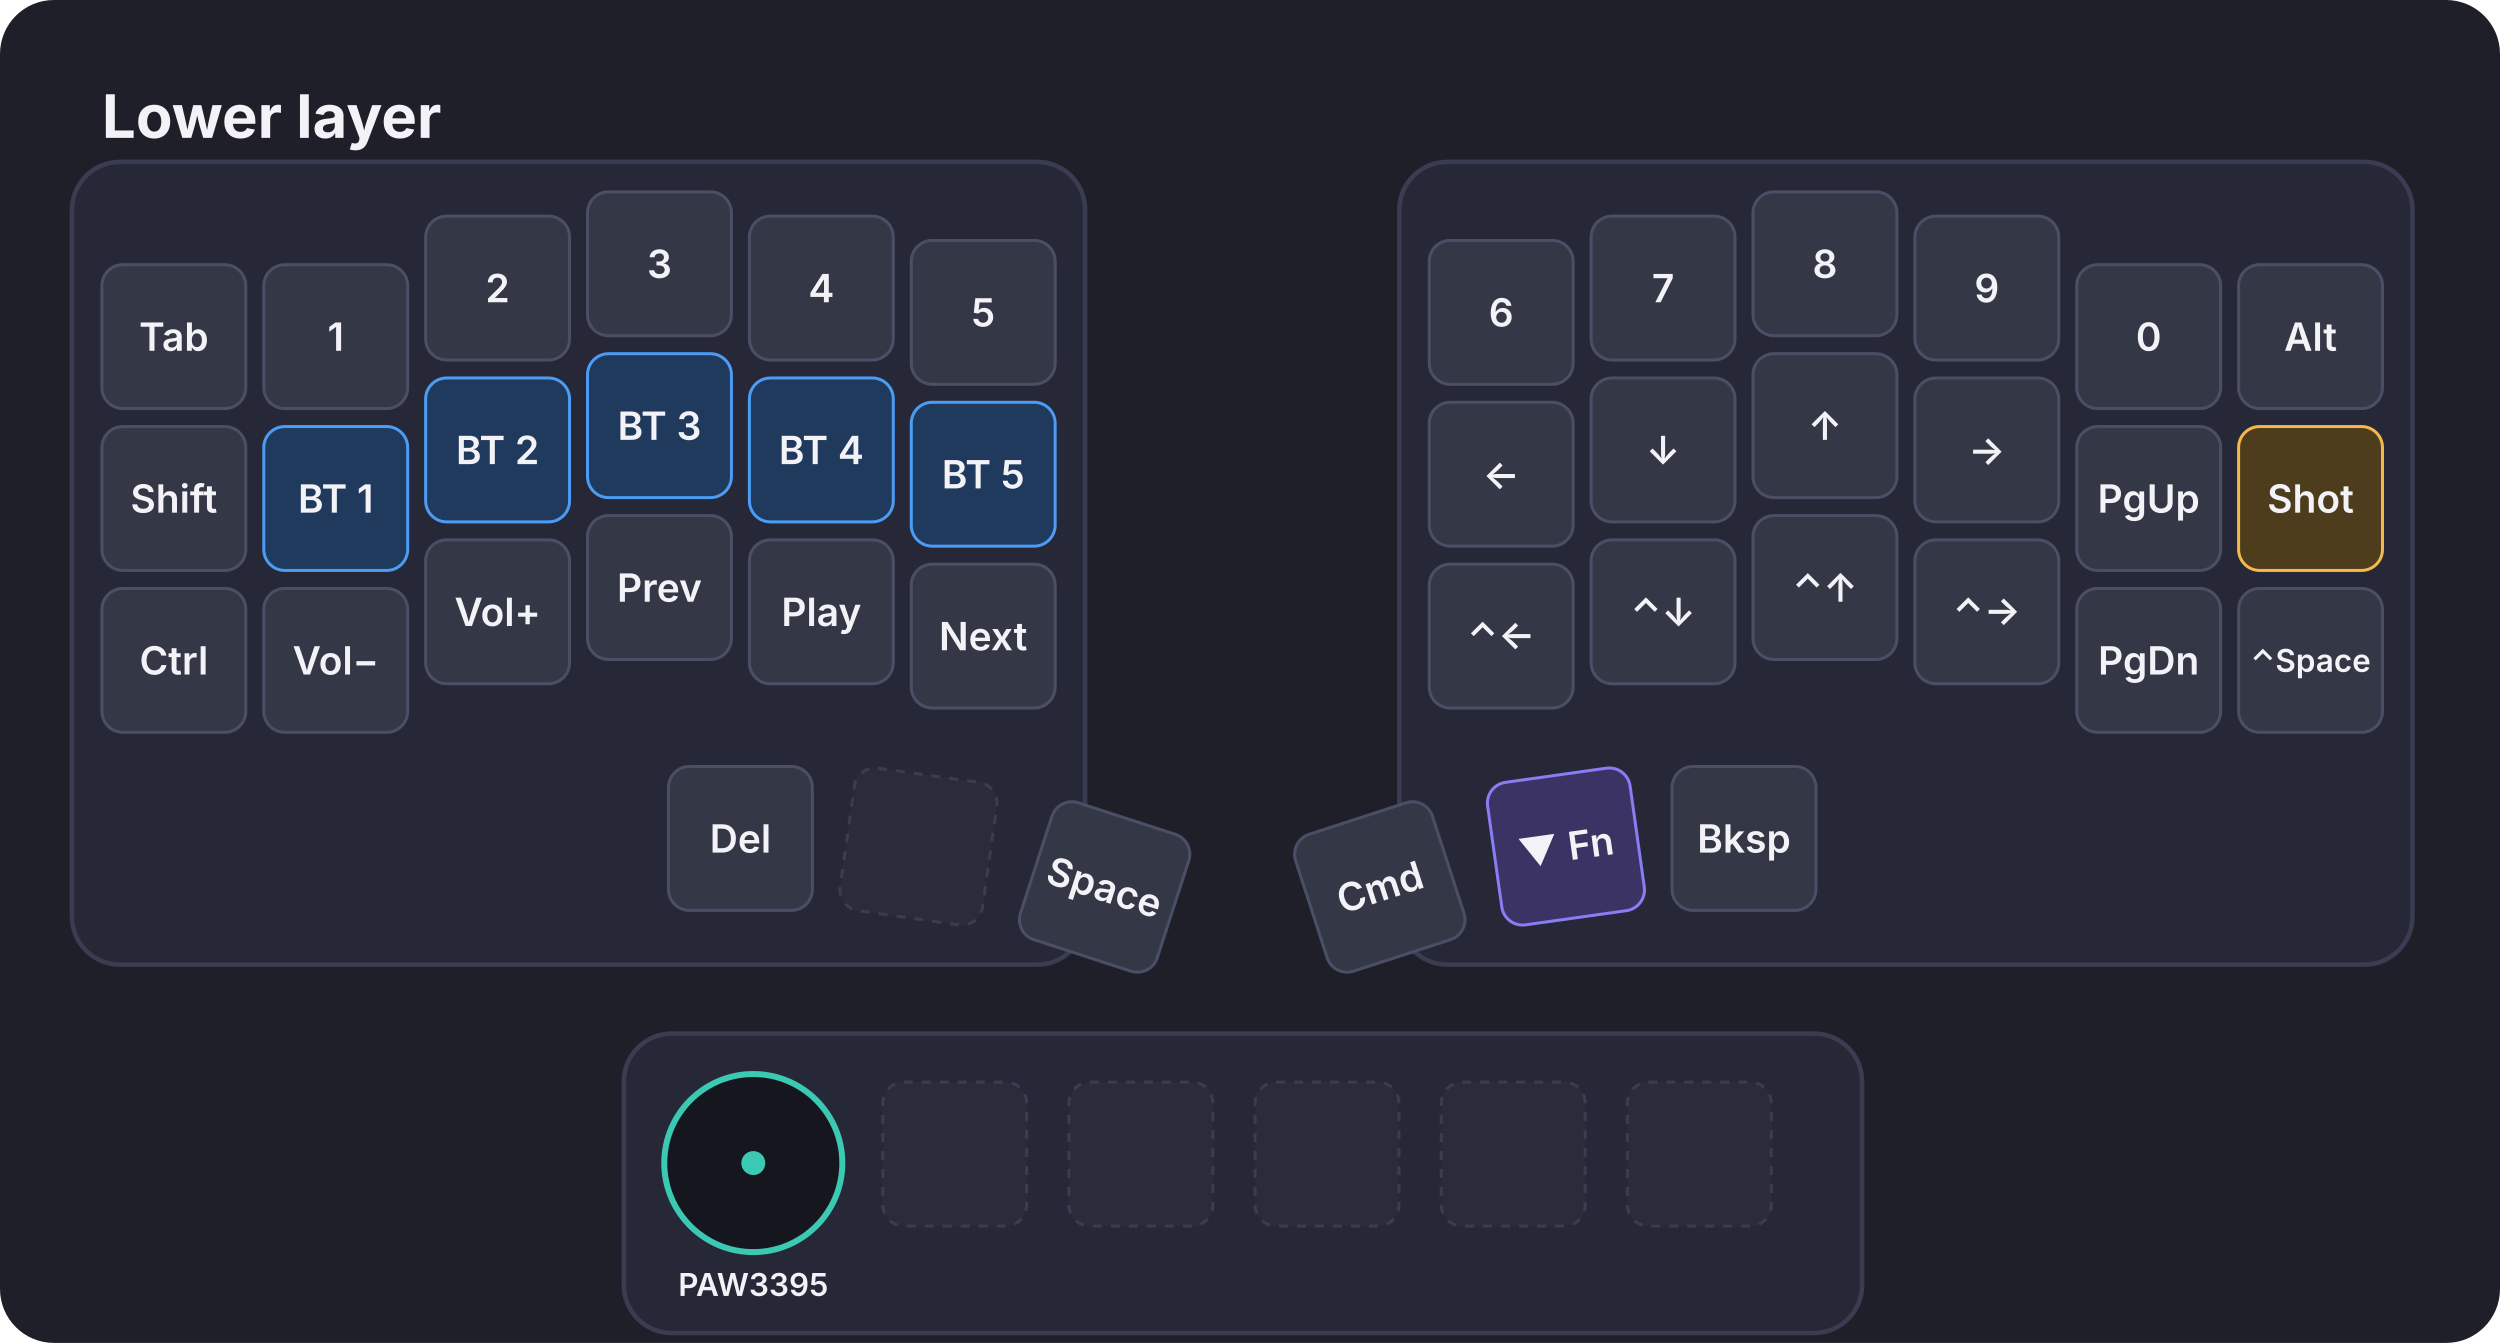
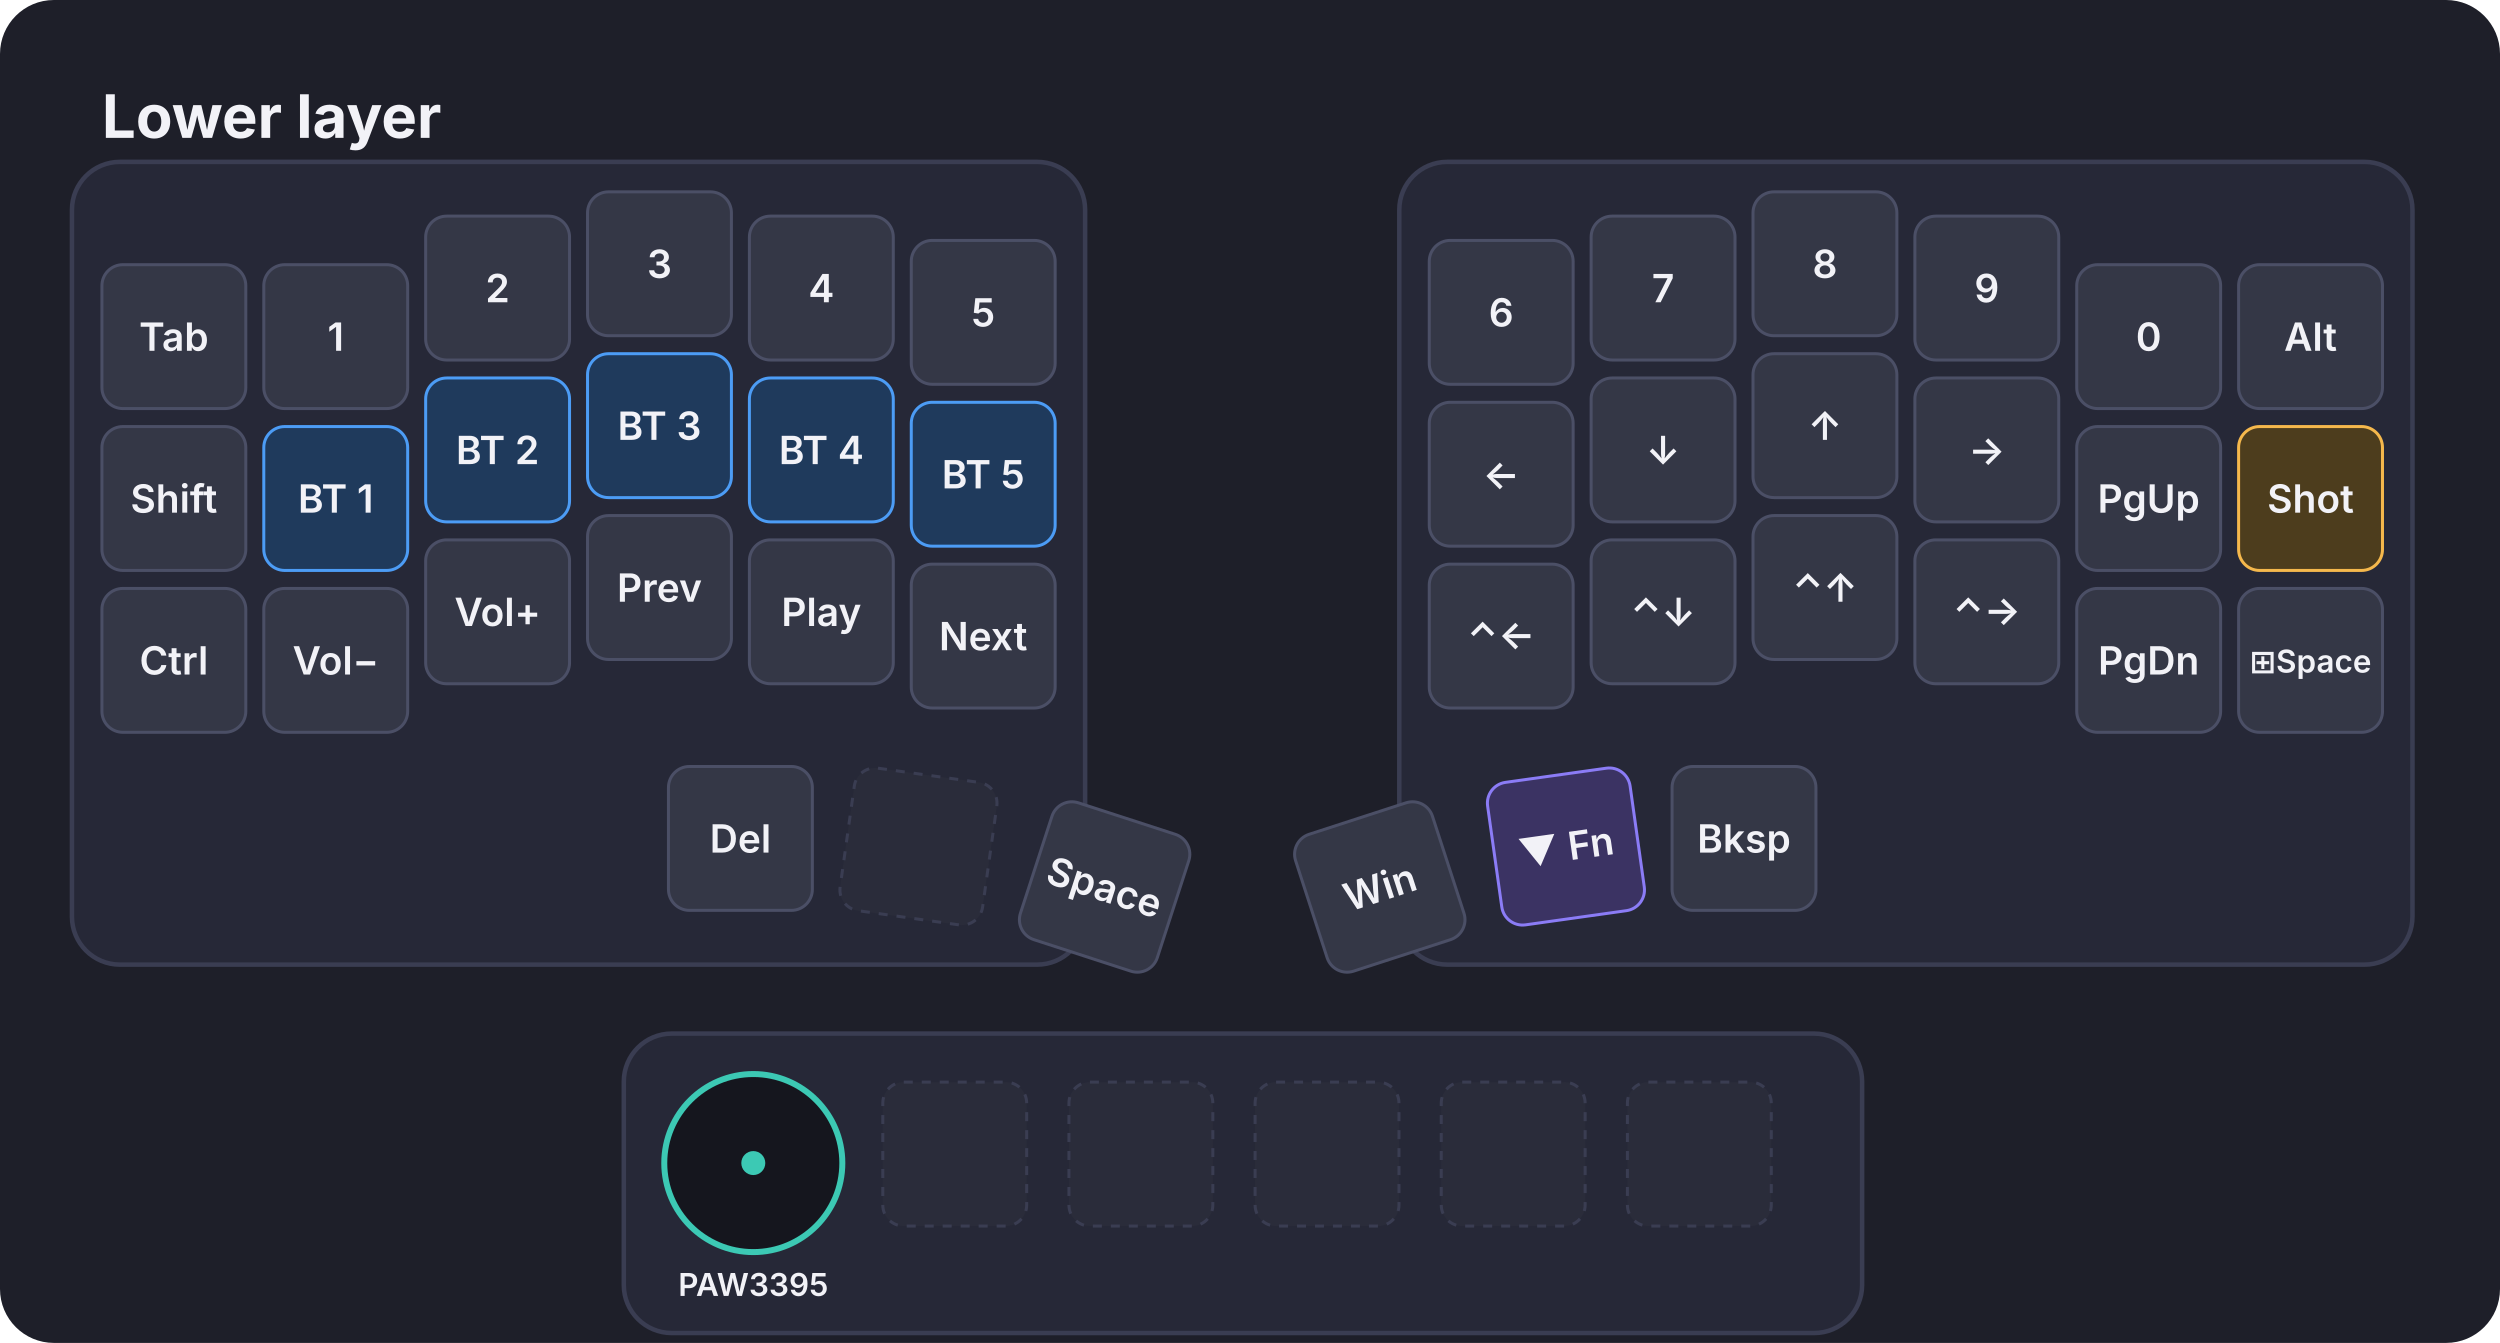
<svg xmlns="http://www.w3.org/2000/svg" width="834" height="448" viewBox="0 0 834 448">
  <style>
  .bg { fill: #1e1f29; }
  .half { fill: #262837; stroke: #3a3d52; stroke-width: 1.5; }
  .key { fill: #343746; stroke: #4b4f66; stroke-width: 1; }
  .lbl { fill: #f2f2f7; font: 600 13px 'Inter','Segoe UI',Helvetica,Arial,sans-serif; text-anchor: middle; dominant-baseline: central; }
  .small { font-size: 10.5px; }
  .title { fill: #f2f2f7; font: 700 20px 'Inter','Segoe UI',Helvetica,Arial,sans-serif; }
  .sub { fill: #9a9cb3; font: 500 12px 'Inter','Segoe UI',Helvetica,Arial,sans-serif; }
  .kind-layer { fill: #3b3363; stroke: #8b7cf6; }
  .kind-toggle { fill: #4a2a55; stroke: #e07cf6; }
+   .kind-rgb { fill: #4a2236; stroke: #f57cb6; }
  .kind-mouse { fill: #1f4a4a; stroke: #3cc9b4; }
  .kind-bt { fill: #1f3a5c; stroke: #4c9cf5; }
  .kind-danger { fill: #5c1f2a; stroke: #f5576c; }
  .kind-macro { fill: #4d3d1d; stroke: #f5b84c; }
  .kind-trans { fill: #2a2c3a; stroke: #3a3d52; stroke-dasharray: 3 3; }
  .sensor { fill: #15161e; stroke: #3cc9b4; stroke-width: 2; }
  .sensor-dot { fill: #3cc9b4; }
  .wire { fill: none; stroke-width: 2.2; }
  .pin { fill: #f2f2f7; font: 500 11.5px 'JetBrains Mono','Fira Code',Menlo,monospace; dominant-baseline: central; }
  .pinbox { fill: #343746; stroke: #4b4f66; }
  .board { fill: #17351f; stroke: #3ccf6e; stroke-width: 2; }
</style>
  <rect class="bg" width="100%" height="100%" rx="18" />
  <text class="title" x="34" y="46">Lower layer</text>
  <rect class="half" x="24" y="54" width="338" height="267.8" rx="16" />
  <rect class="half" x="466.8" y="54" width="338" height="267.8" rx="16" />
  <rect class="half" x="208.1" y="344.8" width="413.1" height="99.9" rx="16" />
  <circle class="sensor" cx="251.3" cy="388.0" r="29.7" />
  <circle class="sensor-dot" cx="251.3" cy="388.0" r="4" />
  <text class="lbl small" x="251.3" y="428.5">PAW3395</text>
  <g>
    <rect class="key" x="34.0" y="88.3" width="48" height="48" rx="7" />
    <text class="lbl" x="58.0" y="112.3">Tab</text>
  </g>
  <g>
    <rect class="key" x="88.0" y="88.3" width="48" height="48" rx="7" />
    <text class="lbl" x="112.0" y="112.3">1</text>
  </g>
  <g>
    <rect class="key" x="142.0" y="72.1" width="48" height="48" rx="7" />
    <text class="lbl" x="166.0" y="96.1">2</text>
  </g>
  <g>
    <rect class="key" x="196.0" y="64.0" width="48" height="48" rx="7" />
    <text class="lbl" x="220.0" y="88.0">3</text>
  </g>
  <g>
    <rect class="key" x="250.0" y="72.1" width="48" height="48" rx="7" />
    <text class="lbl" x="274.0" y="96.1">4</text>
  </g>
  <g>
    <rect class="key" x="304.0" y="80.2" width="48" height="48" rx="7" />
    <text class="lbl" x="328.0" y="104.2">5</text>
  </g>
  <g>
    <rect class="key" x="476.8" y="80.2" width="48" height="48" rx="7" />
    <text class="lbl" x="500.8" y="104.2">6</text>
  </g>
  <g>
    <rect class="key" x="530.8" y="72.1" width="48" height="48" rx="7" />
    <text class="lbl" x="554.8" y="96.1">7</text>
  </g>
  <g>
    <rect class="key" x="584.8" y="64.0" width="48" height="48" rx="7" />
    <text class="lbl" x="608.8" y="88.0">8</text>
  </g>
  <g>
    <rect class="key" x="638.8" y="72.1" width="48" height="48" rx="7" />
    <text class="lbl" x="662.8" y="96.1">9</text>
  </g>
  <g>
    <rect class="key" x="692.8" y="88.3" width="48" height="48" rx="7" />
    <text class="lbl" x="716.8" y="112.3">0</text>
  </g>
  <g>
    <rect class="key" x="746.8" y="88.3" width="48" height="48" rx="7" />
    <text class="lbl" x="770.8" y="112.3">Alt</text>
  </g>
  <g>
    <rect class="key" x="34.0" y="142.3" width="48" height="48" rx="7" />
    <text class="lbl" x="58.0" y="166.3">Shift</text>
  </g>
  <g>
    <rect class="key kind-bt" x="88.0" y="142.3" width="48" height="48" rx="7" />
    <text class="lbl" x="112.0" y="166.3">BT 1</text>
  </g>
  <g>
    <rect class="key kind-bt" x="142.0" y="126.1" width="48" height="48" rx="7" />
    <text class="lbl" x="166.0" y="150.1">BT 2</text>
  </g>
  <g>
    <rect class="key kind-bt" x="196.0" y="118.0" width="48" height="48" rx="7" />
    <text class="lbl" x="220.0" y="142.0">BT 3</text>
  </g>
  <g>
    <rect class="key kind-bt" x="250.0" y="126.1" width="48" height="48" rx="7" />
    <text class="lbl" x="274.0" y="150.1">BT 4</text>
  </g>
  <g>
    <rect class="key kind-bt" x="304.0" y="134.2" width="48" height="48" rx="7" />
    <text class="lbl" x="328.0" y="158.2">BT 5</text>
  </g>
  <g>
    <rect class="key" x="476.8" y="134.2" width="48" height="48" rx="7" />
    <text class="lbl" x="500.8" y="158.2">←</text>
  </g>
  <g>
    <rect class="key" x="530.8" y="126.1" width="48" height="48" rx="7" />
    <text class="lbl" x="554.8" y="150.1">↓</text>
  </g>
  <g>
    <rect class="key" x="584.8" y="118.0" width="48" height="48" rx="7" />
    <text class="lbl" x="608.8" y="142.0">↑</text>
  </g>
  <g>
    <rect class="key" x="638.8" y="126.1" width="48" height="48" rx="7" />
    <text class="lbl" x="662.8" y="150.1">→</text>
  </g>
  <g>
    <rect class="key" x="692.8" y="142.3" width="48" height="48" rx="7" />
    <text class="lbl" x="716.8" y="166.3">PgUp</text>
  </g>
  <g>
    <rect class="key kind-macro" x="746.8" y="142.3" width="48" height="48" rx="7" />
    <text class="lbl" x="770.8" y="166.3">Shot</text>
  </g>
  <g>
    <rect class="key" x="34.0" y="196.3" width="48" height="48" rx="7" />
    <text class="lbl" x="58.0" y="220.3">Ctrl</text>
  </g>
  <g>
    <rect class="key" x="88.0" y="196.3" width="48" height="48" rx="7" />
    <text class="lbl" x="112.0" y="220.3">Vol−</text>
  </g>
  <g>
    <rect class="key" x="142.0" y="180.1" width="48" height="48" rx="7" />
    <text class="lbl" x="166.0" y="204.1">Vol+</text>
  </g>
  <g>
    <rect class="key" x="196.0" y="172.0" width="48" height="48" rx="7" />
    <text class="lbl" x="220.0" y="196.0">Prev</text>
  </g>
  <g>
    <rect class="key" x="250.0" y="180.1" width="48" height="48" rx="7" />
    <text class="lbl" x="274.0" y="204.1">Play</text>
  </g>
  <g>
    <rect class="key" x="304.0" y="188.2" width="48" height="48" rx="7" />
    <text class="lbl" x="328.0" y="212.2">Next</text>
  </g>
  <g>
    <rect class="key" x="476.8" y="188.2" width="48" height="48" rx="7" />
    <text class="lbl" x="500.8" y="212.2">⌃←</text>
  </g>
  <g>
    <rect class="key" x="530.8" y="180.1" width="48" height="48" rx="7" />
    <text class="lbl" x="554.8" y="204.1">⌃↓</text>
  </g>
  <g>
    <rect class="key" x="584.8" y="172.0" width="48" height="48" rx="7" />
    <text class="lbl" x="608.8" y="196.0">⌃↑</text>
  </g>
  <g>
    <rect class="key" x="638.8" y="180.1" width="48" height="48" rx="7" />
    <text class="lbl" x="662.8" y="204.1">⌃→</text>
  </g>
  <g>
    <rect class="key" x="692.8" y="196.3" width="48" height="48" rx="7" />
    <text class="lbl" x="716.8" y="220.3">PgDn</text>
  </g>
  <g>
    <rect class="key" x="746.8" y="196.3" width="48" height="48" rx="7" />
-     <text class="lbl small" x="770.8" y="220.3">⌃Space</text>
+     <text class="lbl small" x="770.8" y="220.3">⊞Space</text>
  </g>
  <g>
    <rect class="key" x="223.0" y="255.7" width="48" height="48" rx="7" />
    <text class="lbl" x="247.0" y="279.7">Del</text>
  </g>
  <g transform="rotate(8 306.4 282.4)">
    <rect class="key kind-trans" x="282.4" y="258.4" width="48" height="48" rx="7" />
  </g>
  <g transform="rotate(18 368.5 295.9)">
    <rect class="key" x="344.5" y="271.9" width="48" height="48" rx="7" />
    <text class="lbl" x="368.5" y="295.9">Space</text>
  </g>
  <g transform="rotate(-18 460.3 295.9)">
    <rect class="key" x="436.3" y="271.9" width="48" height="48" rx="7" />
-     <text class="lbl" x="460.3" y="295.9">Cmd</text>
+     <text class="lbl" x="460.3" y="295.9">Win</text>
  </g>
  <g transform="rotate(-8 522.4 282.4)">
    <rect class="key kind-layer" x="498.4" y="258.4" width="48" height="48" rx="7" />
    <text class="lbl" x="522.4" y="282.4">▼ Fn</text>
  </g>
  <g>
    <rect class="key" x="557.8" y="255.7" width="48" height="48" rx="7" />
    <text class="lbl" x="581.8" y="279.7">Bksp</text>
  </g>
  <g>
    <rect class="key kind-trans" x="294.5" y="361.0" width="48" height="48" rx="7" />
  </g>
  <g>
    <rect class="key kind-trans" x="356.6" y="361.0" width="48" height="48" rx="7" />
  </g>
  <g>
    <rect class="key kind-trans" x="418.7" y="361.0" width="48" height="48" rx="7" />
  </g>
  <g>
    <rect class="key kind-trans" x="480.8" y="361.0" width="48" height="48" rx="7" />
  </g>
  <g>
    <rect class="key kind-trans" x="542.9" y="361.0" width="48" height="48" rx="7" />
  </g>
</svg>
